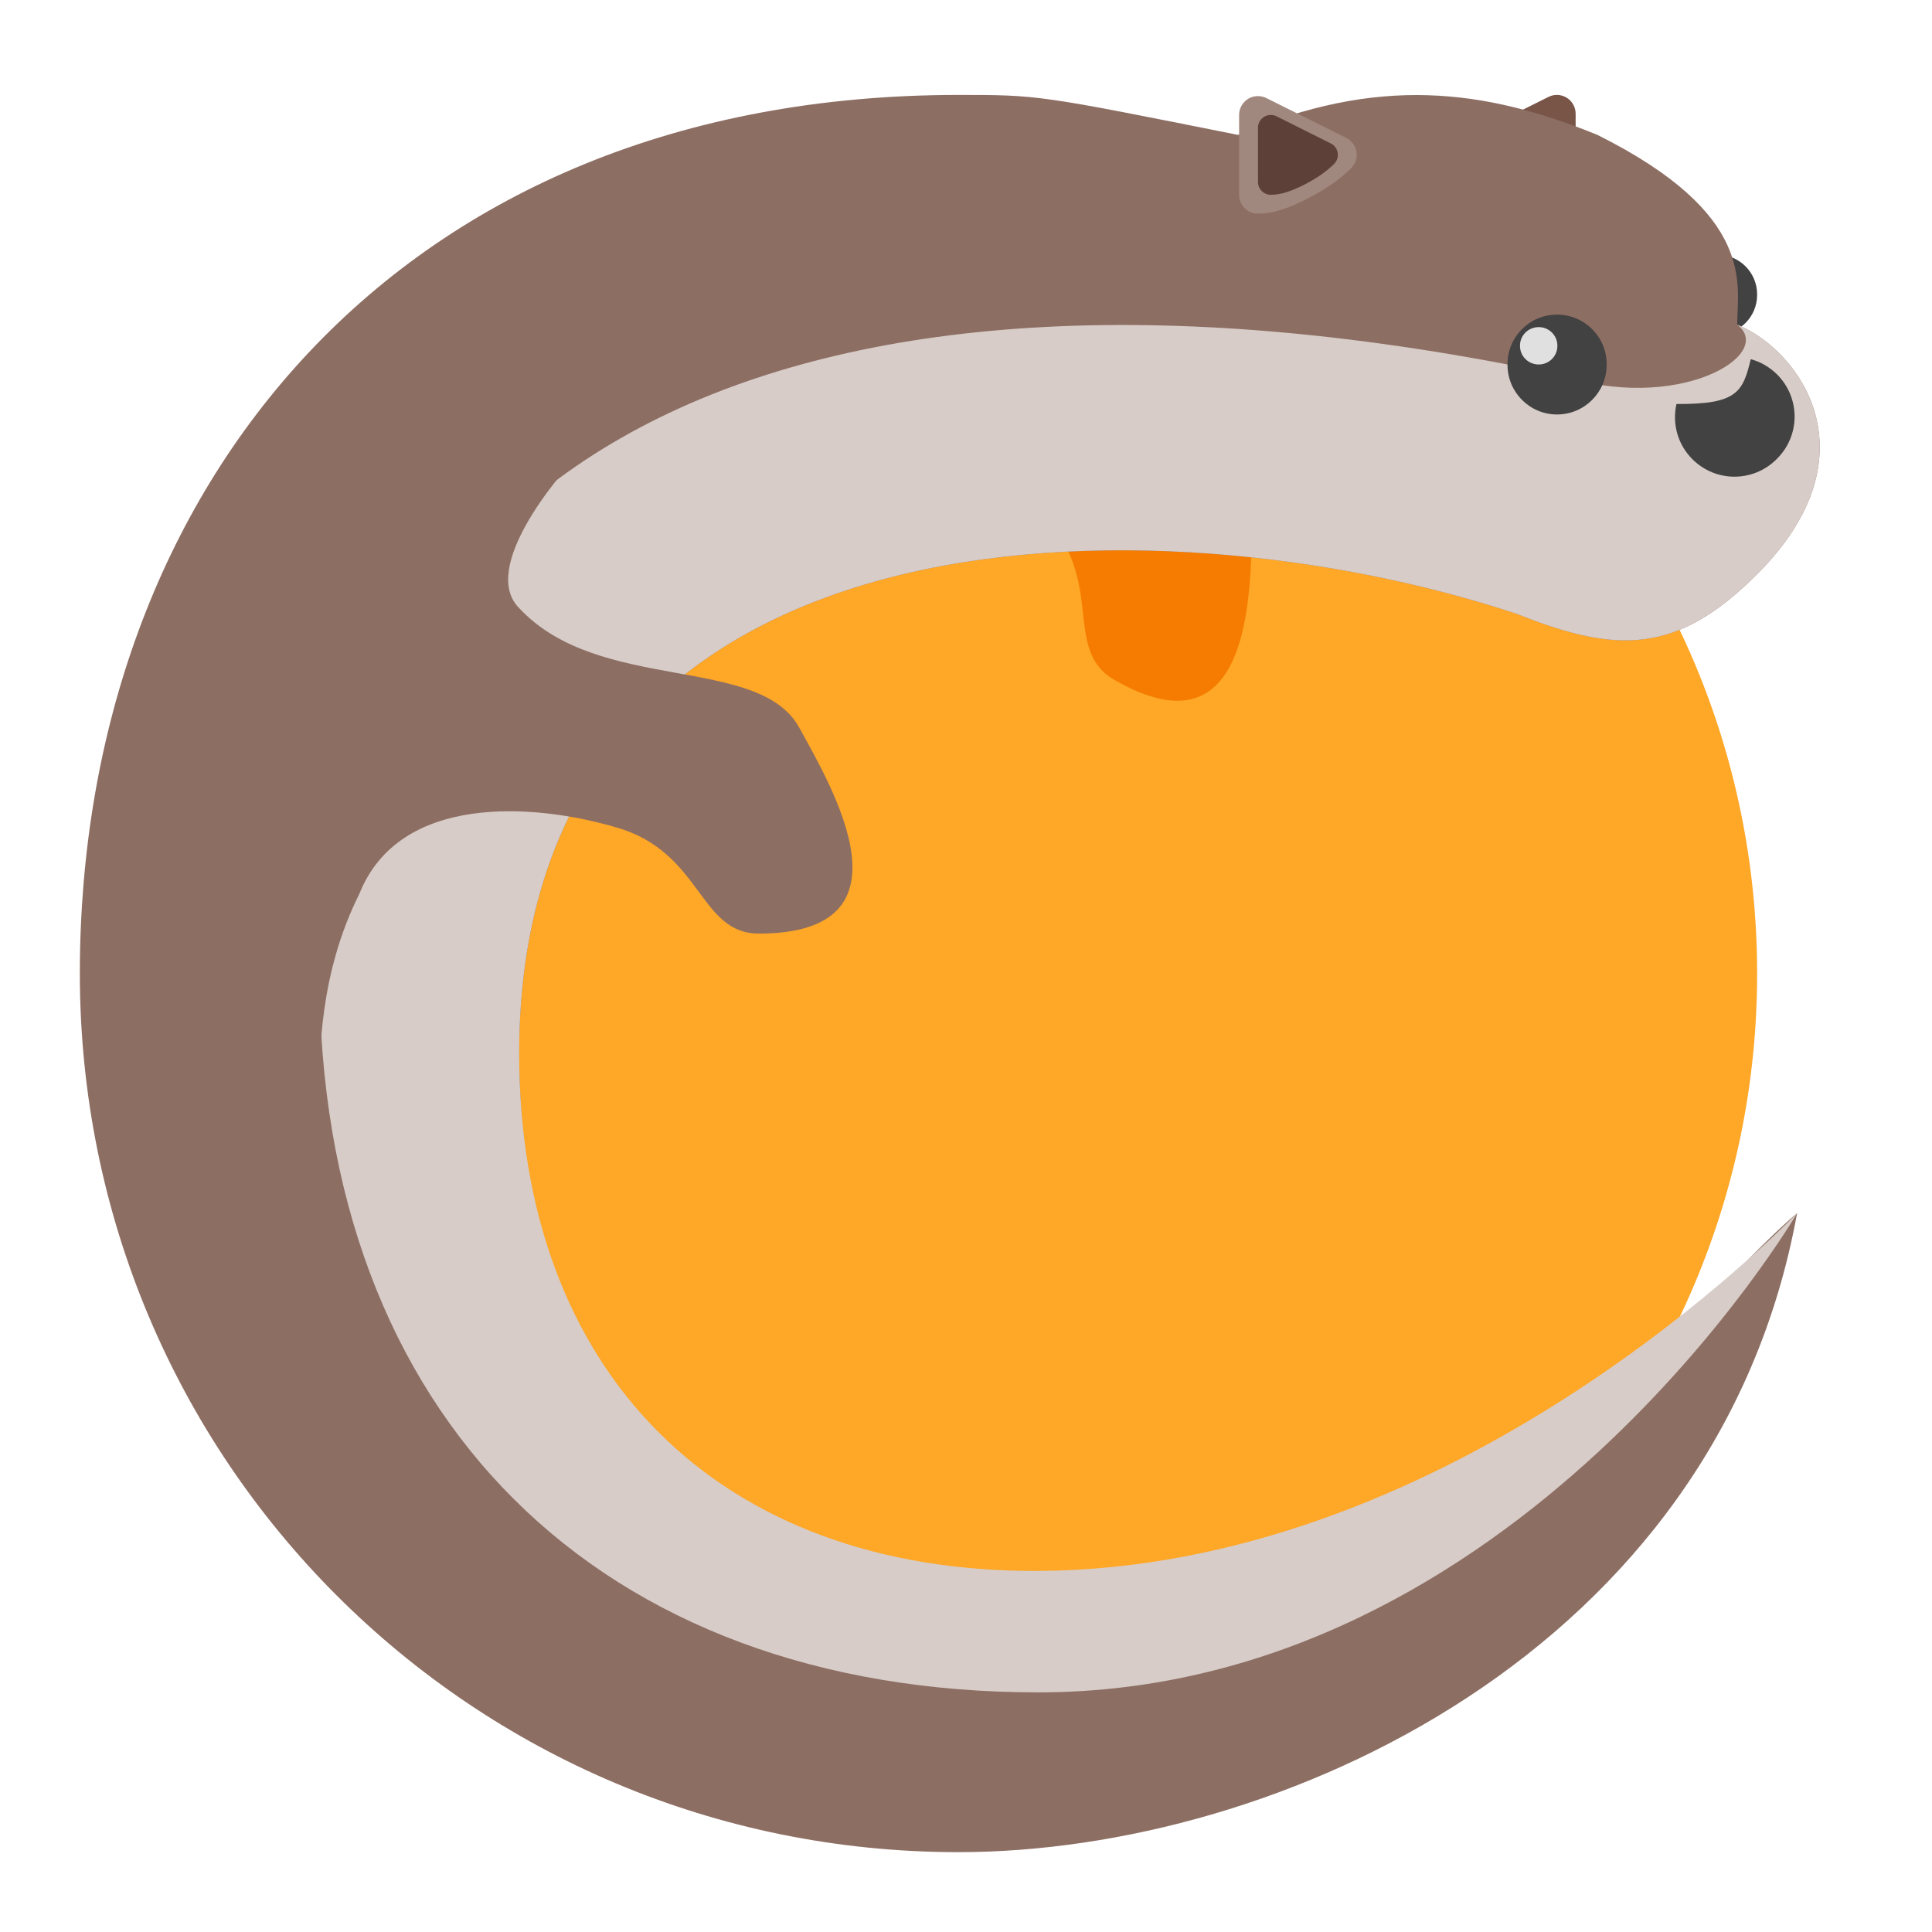
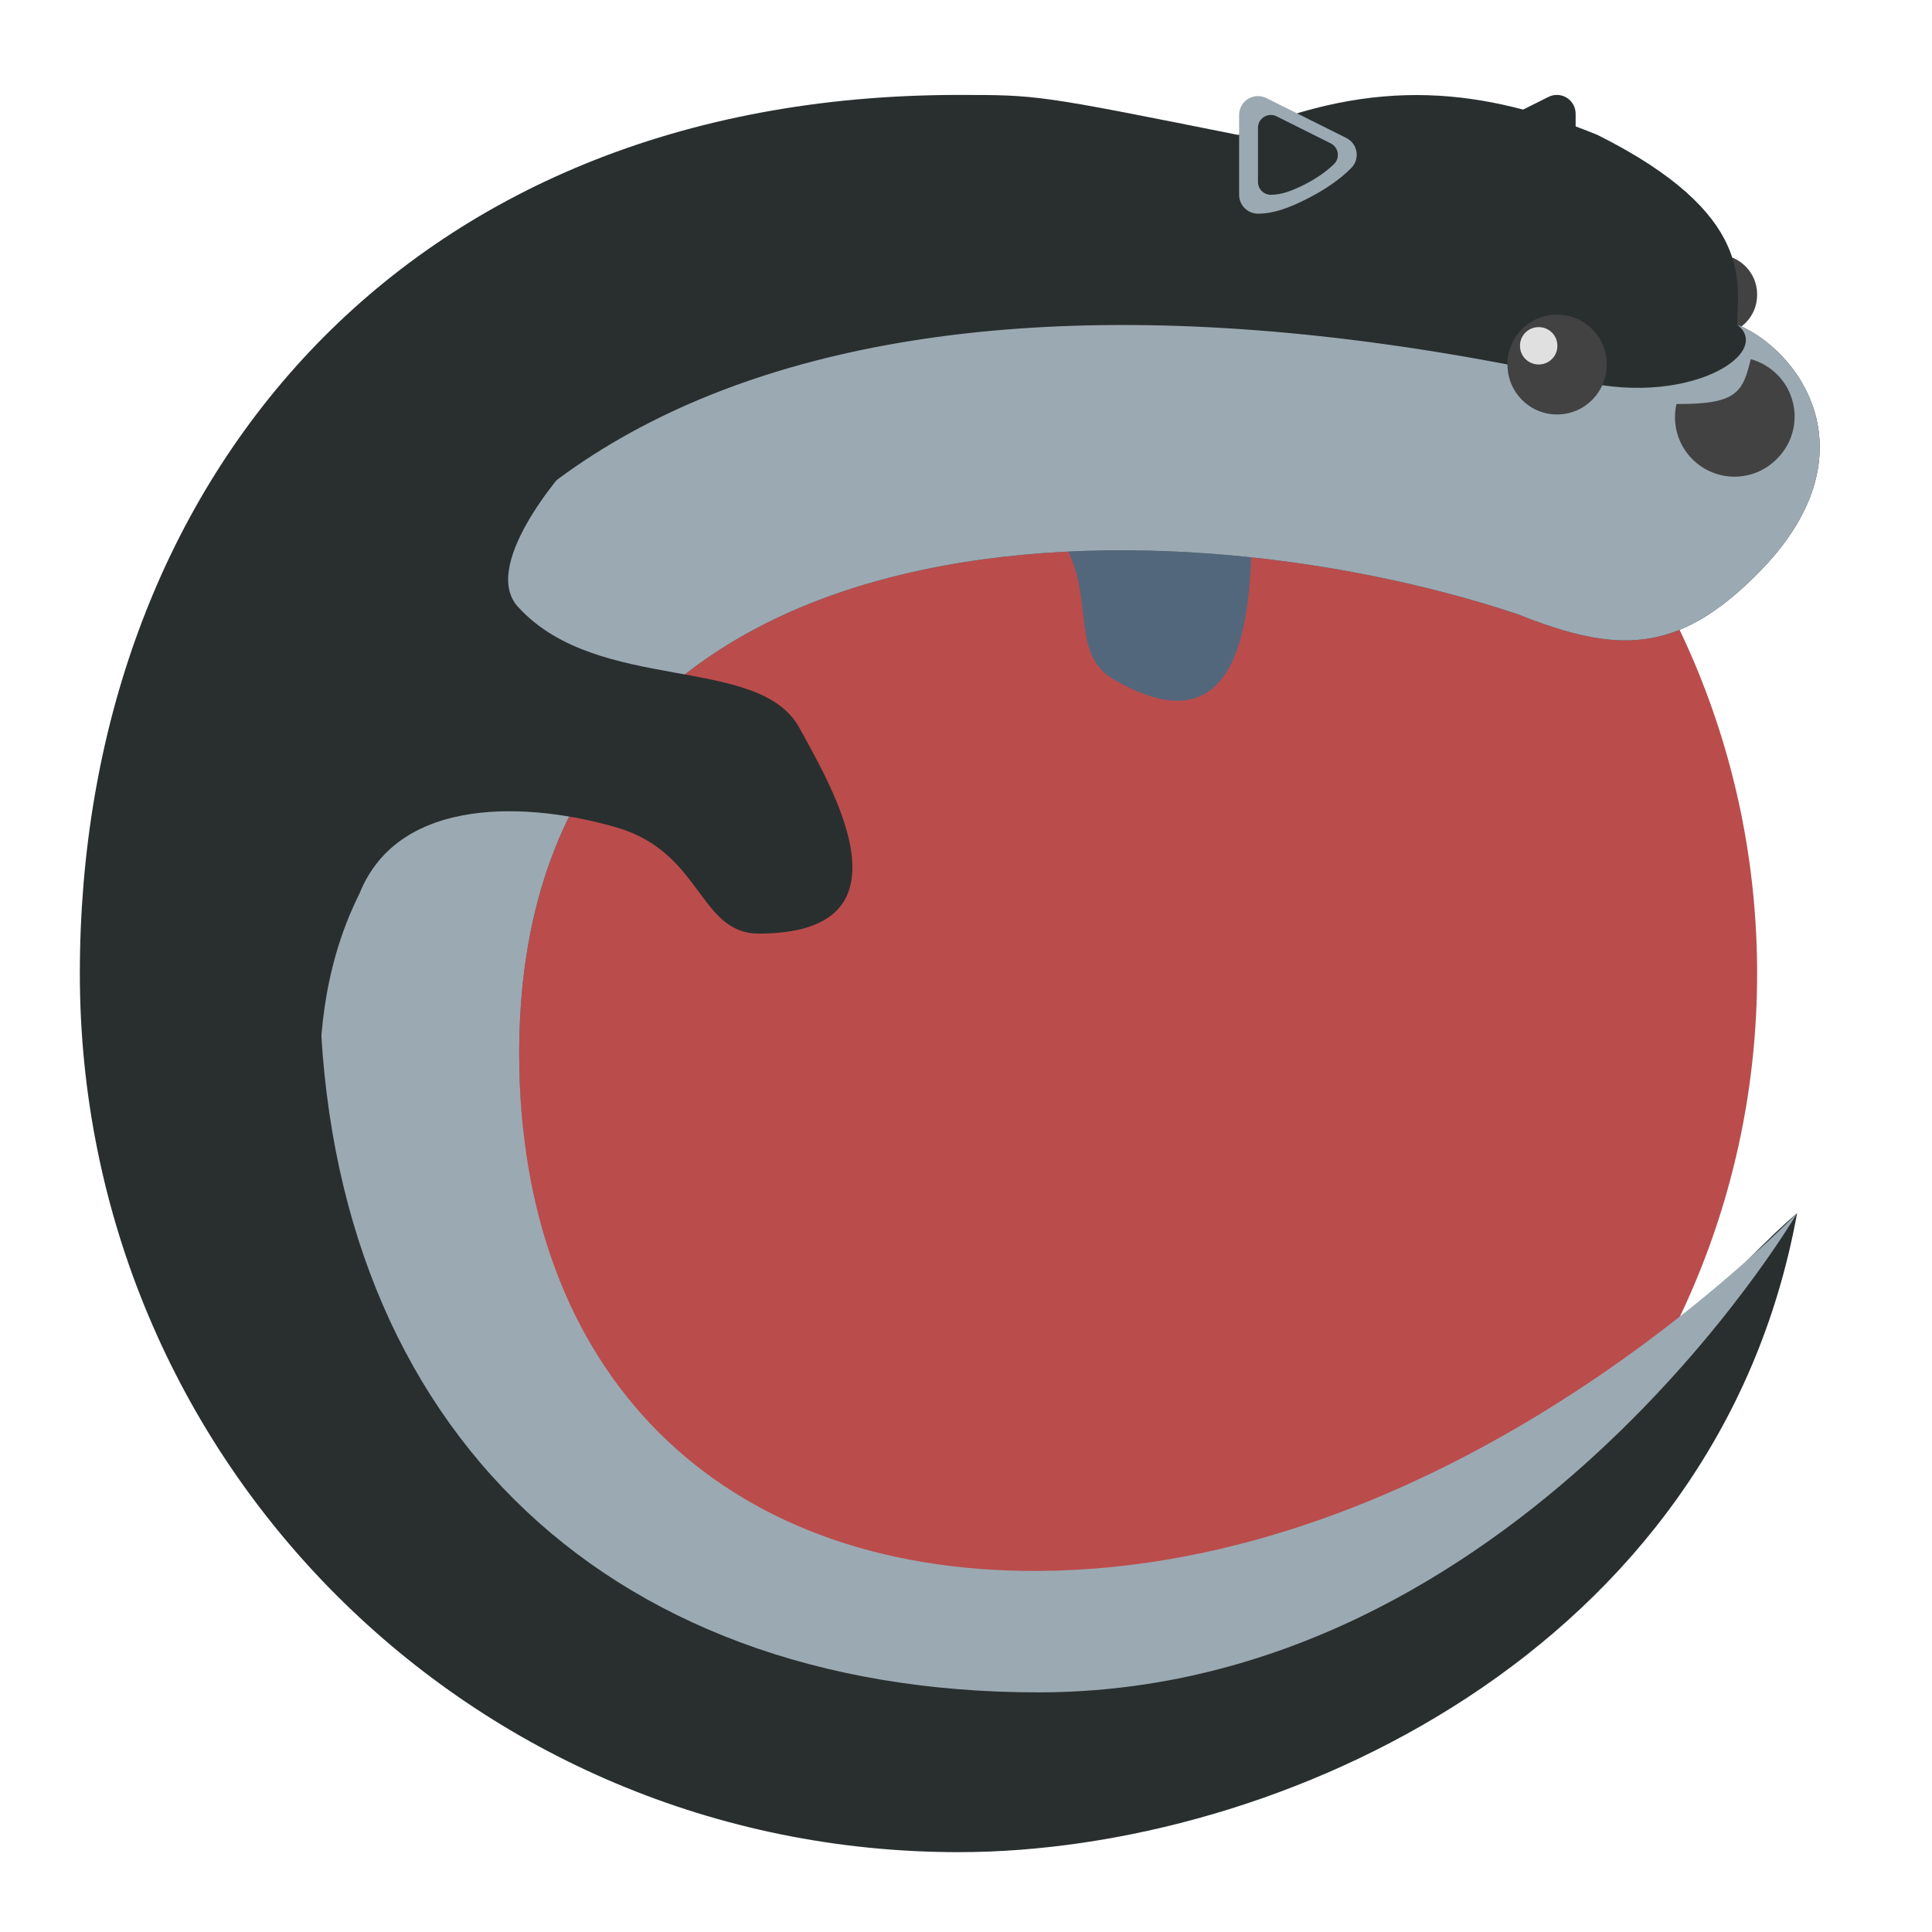
- <svg xmlns="http://www.w3.org/2000/svg" width="64px" height="64px" viewBox="0 0 64 64" version="1.1">
+ <svg xmlns="http://www.w3.org/2000/svg" width="64px" height="64px" viewBox="0 0 64 64" version="1.1" id="svg29">
+   <defs id="defs33" />
  <g id="surface1">
-     <path style=" stroke:none;fill-rule:nonzero;fill:rgb(47.451%,33.333%,28.235%);fill-opacity:1;" d="M 51.594 3.145 C 51.93 3.156 52.195 3.434 52.195 3.77 L 52.195 6.418 C 52.195 6.762 51.918 7.043 51.57 7.043 C 51.031 7.043 50.516 6.836 49.969 6.562 C 49.422 6.289 48.887 5.941 48.484 5.535 C 48.18 5.234 48.266 4.727 48.645 4.535 L 51.293 3.211 C 51.387 3.164 51.488 3.141 51.594 3.145 Z M 51.594 3.145 " />
-     <path style=" stroke:none;fill-rule:nonzero;fill:rgb(25.882%,25.882%,25.882%);fill-opacity:1;" d="M 56.895 8.438 C 57.621 8.438 58.207 9.027 58.207 9.75 L 58.207 9.77 C 58.207 10.496 57.621 11.082 56.895 11.082 C 56.168 11.082 55.582 10.496 55.582 9.77 L 55.582 9.75 C 55.582 9.027 56.168 8.438 56.895 8.438 Z M 56.895 8.438 " />
-     <path style=" stroke:none;fill-rule:nonzero;fill:rgb(61.961%,61.961%,61.961%);fill-opacity:1;" d="M 56.406 8.77 C 56.684 8.77 56.902 8.988 56.902 9.262 L 56.902 9.27 C 56.902 9.539 56.684 9.762 56.406 9.762 C 56.133 9.762 55.91 9.539 55.91 9.27 L 55.91 9.262 C 55.91 8.988 56.133 8.77 56.406 8.77 Z M 56.406 8.77 " />
-     <path style=" stroke:none;fill-rule:nonzero;fill:rgb(100%,65.49%,14.902%);fill-opacity:1;" d="M 31.75 5.793 C 46.363 5.793 58.207 17.637 58.207 32.25 C 58.207 46.863 46.363 58.707 31.75 58.707 C 17.137 58.707 5.293 46.863 5.293 32.25 C 5.293 17.637 17.137 5.793 31.75 5.793 Z M 31.75 5.793 " />
-     <path style=" stroke:none;fill-rule:nonzero;fill:rgb(96.078%,48.627%,0%);fill-opacity:1;" d="M 39.688 5.793 C 38.785 6.035 34.938 7.402 35.422 9.207 C 36.293 12.996 41.535 14.496 41.477 17.281 C 41.43 19.578 41.488 25.164 36.906 22.516 C 35.188 21.523 36.625 19.258 34.602 17.133 C 32.582 15.012 28.91 12.555 26.109 14.758 C 23.641 16.387 22.32 18.676 21.656 19.824 L 20.867 13.258 C 26.586 8.621 42.488 3.59 39.688 5.793 Z M 39.688 5.793 " />
-     <path style=" stroke:none;fill-rule:nonzero;fill:rgb(55.294%,43.137%,38.824%);fill-opacity:1;" d="M 31.75 3.145 C 13.23 3.145 2.645 16.125 2.645 32.25 C 2.645 48.375 15.625 61.355 31.75 61.355 C 42.332 61.355 56.887 54.738 59.531 40.188 C 55.676 43.438 48.816 53.656 34.266 53.625 C 21.988 53.598 17.199 44.156 17.199 34.895 C 17.199 16.375 38.363 16.375 50.27 20.344 C 53.578 21.668 55.562 21.668 58.207 19.02 C 62.176 15.051 59.586 11.582 57.547 10.754 C 57.547 9.43 58.207 7.113 52.918 4.469 C 49.184 2.949 45.641 2.484 41.012 4.469 C 34.395 3.145 34.395 3.145 31.75 3.145 Z M 31.75 3.145 " />
-     <path style=" stroke:none;fill-rule:nonzero;fill:rgb(84.314%,80%,78.431%);fill-opacity:1;" d="M 10.582 32.25 C 10.582 46.953 19.844 56.062 34.395 56.062 C 50.27 56.062 59.531 40.188 59.531 40.188 C 58.207 41.512 47.625 51.969 34.398 52.039 C 23.812 52.094 17.199 45.48 17.199 34.895 C 17.199 16.375 38.363 16.375 50.27 20.344 C 53.578 21.668 55.562 21.668 58.207 19.02 C 62.176 15.051 59.586 11.582 57.547 10.754 C 58.844 11.754 55.562 13.73 51.594 12.406 C 26.457 7.113 11.125 14.867 10.582 32.25 Z M 10.582 32.25 " />
-     <path style=" stroke:none;fill-rule:nonzero;fill:rgb(25.882%,25.882%,25.882%);fill-opacity:1;" d="M 51.578 10.422 C 52.488 10.422 53.223 11.156 53.223 12.062 L 53.223 12.086 C 53.223 12.992 52.488 13.73 51.578 13.73 C 50.672 13.73 49.938 12.992 49.938 12.086 L 49.938 12.062 C 49.938 11.156 50.672 10.422 51.578 10.422 Z M 51.578 10.422 " />
-     <path style=" stroke:none;fill-rule:nonzero;fill:rgb(87.843%,87.843%,87.843%);fill-opacity:1;" d="M 50.973 10.836 C 51.312 10.836 51.59 11.109 51.59 11.449 L 51.59 11.461 C 51.59 11.801 51.312 12.074 50.973 12.074 C 50.629 12.074 50.352 11.801 50.352 11.461 L 50.352 11.449 C 50.352 11.109 50.629 10.836 50.973 10.836 Z M 50.973 10.836 " />
-     <path style=" stroke:none;fill-rule:nonzero;fill:rgb(63.137%,53.333%,49.804%);fill-opacity:1;" d="M 41.648 3.184 C 41.312 3.195 41.047 3.473 41.047 3.809 L 41.047 6.453 C 41.047 6.797 41.328 7.078 41.672 7.078 C 42.211 7.078 42.73 6.871 43.273 6.598 C 43.82 6.324 44.355 5.977 44.758 5.57 C 45.062 5.27 44.98 4.762 44.598 4.57 L 41.953 3.25 C 41.859 3.203 41.754 3.18 41.648 3.184 Z M 41.648 3.184 " />
-     <path style=" stroke:none;fill-rule:nonzero;fill:rgb(25.882%,25.882%,25.882%);fill-opacity:1;" d="M 58.871 12.406 C 58.617 12.156 58.316 11.984 57.996 11.898 C 57.734 12.984 57.547 13.398 55.535 13.383 C 55.391 14.02 55.566 14.715 56.062 15.211 C 56.836 15.984 58.078 15.984 58.852 15.211 L 58.871 15.191 C 59.641 14.422 59.641 13.18 58.871 12.406 Z M 58.871 12.406 " />
-     <path style=" stroke:none;fill-rule:nonzero;fill:rgb(36.471%,25.098%,21.569%);fill-opacity:1;" d="M 42.082 3.809 C 41.852 3.816 41.672 4.004 41.672 4.23 L 41.672 6.027 C 41.672 6.262 41.863 6.453 42.098 6.453 C 42.461 6.453 42.812 6.312 43.184 6.129 C 43.555 5.941 43.918 5.707 44.195 5.43 C 44.398 5.227 44.344 4.879 44.082 4.75 L 42.285 3.852 C 42.223 3.82 42.152 3.805 42.082 3.809 Z M 42.082 3.809 " />
-     <path style=" stroke:none;fill-rule:nonzero;fill:rgb(55.294%,43.137%,38.824%);fill-opacity:1;" d="M 19.184 15.051 C 18.52 15.715 15.875 18.82 17.199 20.145 C 19.844 22.988 25.137 21.668 26.477 24.105 C 27.586 26.121 30.426 30.926 25.137 30.926 C 23.152 30.926 23.262 28.246 20.449 27.418 C 17.641 26.59 13.23 26.297 11.906 29.605 C 10.582 32.25 10.582 34.895 10.582 36.219 L 6.613 30.926 C 9.25 24.051 20.504 11.746 19.184 15.051 Z M 19.184 15.051 " />
+     <path style="stroke:none;fill-rule:nonzero;fill:#292f2f;fill-opacity:1" d="M 51.594 3.145 C 51.93 3.156 52.195 3.434 52.195 3.77 L 52.195 6.418 C 52.195 6.762 51.918 7.043 51.57 7.043 C 51.031 7.043 50.516 6.836 49.969 6.562 C 49.422 6.289 48.887 5.941 48.484 5.535 C 48.18 5.234 48.266 4.727 48.645 4.535 L 51.293 3.211 C 51.387 3.164 51.488 3.141 51.594 3.145 Z M 51.594 3.145 " id="path2" />
+     <path style=" stroke:none;fill-rule:nonzero;fill:rgb(25.882%,25.882%,25.882%);fill-opacity:1;" d="M 56.895 8.438 C 57.621 8.438 58.207 9.027 58.207 9.75 L 58.207 9.77 C 58.207 10.496 57.621 11.082 56.895 11.082 C 56.168 11.082 55.582 10.496 55.582 9.77 L 55.582 9.75 C 55.582 9.027 56.168 8.438 56.895 8.438 Z M 56.895 8.438 " id="path4" />
+     <path style=" stroke:none;fill-rule:nonzero;fill:rgb(61.961%,61.961%,61.961%);fill-opacity:1;" d="M 56.406 8.77 C 56.684 8.77 56.902 8.988 56.902 9.262 L 56.902 9.27 C 56.902 9.539 56.684 9.762 56.406 9.762 C 56.133 9.762 55.91 9.539 55.91 9.27 L 55.91 9.262 C 55.91 8.988 56.133 8.77 56.406 8.77 Z M 56.406 8.77 " id="path6" />
+     <path style="stroke:none;fill-rule:nonzero;fill:#bb4c4c;fill-opacity:1" d="M 31.75 5.793 C 46.363 5.793 58.207 17.637 58.207 32.25 C 58.207 46.863 46.363 58.707 31.75 58.707 C 17.137 58.707 5.293 46.863 5.293 32.25 C 5.293 17.637 17.137 5.793 31.75 5.793 Z M 31.75 5.793 " id="path8" />
+     <path style="stroke:none;fill-rule:nonzero;fill:#52677c;fill-opacity:1" d="M 39.688 5.793 C 38.785 6.035 34.938 7.402 35.422 9.207 C 36.293 12.996 41.535 14.496 41.477 17.281 C 41.43 19.578 41.488 25.164 36.906 22.516 C 35.188 21.523 36.625 19.258 34.602 17.133 C 32.582 15.012 28.91 12.555 26.109 14.758 C 23.641 16.387 22.32 18.676 21.656 19.824 L 20.867 13.258 C 26.586 8.621 42.488 3.59 39.688 5.793 Z M 39.688 5.793 " id="path10" />
+     <path style="stroke:none;fill-rule:nonzero;fill:#292f2f;fill-opacity:1" d="M 31.75 3.145 C 13.23 3.145 2.645 16.125 2.645 32.25 C 2.645 48.375 15.625 61.355 31.75 61.355 C 42.332 61.355 56.887 54.738 59.531 40.188 C 55.676 43.438 48.816 53.656 34.266 53.625 C 21.988 53.598 17.199 44.156 17.199 34.895 C 17.199 16.375 38.363 16.375 50.27 20.344 C 53.578 21.668 55.562 21.668 58.207 19.02 C 62.176 15.051 59.586 11.582 57.547 10.754 C 57.547 9.43 58.207 7.113 52.918 4.469 C 49.184 2.949 45.641 2.484 41.012 4.469 C 34.395 3.145 34.395 3.145 31.75 3.145 Z M 31.75 3.145 " id="path12" />
+     <path style="stroke:none;fill-rule:nonzero;fill:#9ba9b2;fill-opacity:1" d="M 10.582 32.25 C 10.582 46.953 19.844 56.062 34.395 56.062 C 50.27 56.062 59.531 40.188 59.531 40.188 C 58.207 41.512 47.625 51.969 34.398 52.039 C 23.812 52.094 17.199 45.48 17.199 34.895 C 17.199 16.375 38.363 16.375 50.27 20.344 C 53.578 21.668 55.562 21.668 58.207 19.02 C 62.176 15.051 59.586 11.582 57.547 10.754 C 58.844 11.754 55.562 13.73 51.594 12.406 C 26.457 7.113 11.125 14.867 10.582 32.25 Z M 10.582 32.25 " id="path14" />
+     <path style=" stroke:none;fill-rule:nonzero;fill:rgb(25.882%,25.882%,25.882%);fill-opacity:1;" d="M 51.578 10.422 C 52.488 10.422 53.223 11.156 53.223 12.062 L 53.223 12.086 C 53.223 12.992 52.488 13.73 51.578 13.73 C 50.672 13.73 49.938 12.992 49.938 12.086 L 49.938 12.062 C 49.938 11.156 50.672 10.422 51.578 10.422 Z M 51.578 10.422 " id="path16" />
+     <path style=" stroke:none;fill-rule:nonzero;fill:rgb(87.843%,87.843%,87.843%);fill-opacity:1;" d="M 50.973 10.836 C 51.312 10.836 51.59 11.109 51.59 11.449 L 51.59 11.461 C 51.59 11.801 51.312 12.074 50.973 12.074 C 50.629 12.074 50.352 11.801 50.352 11.461 L 50.352 11.449 C 50.352 11.109 50.629 10.836 50.973 10.836 Z M 50.973 10.836 " id="path18" />
+     <path style="stroke:none;fill-rule:nonzero;fill:#9ba9b2;fill-opacity:1" d="M 41.648 3.184 C 41.312 3.195 41.047 3.473 41.047 3.809 L 41.047 6.453 C 41.047 6.797 41.328 7.078 41.672 7.078 C 42.211 7.078 42.73 6.871 43.273 6.598 C 43.82 6.324 44.355 5.977 44.758 5.57 C 45.062 5.27 44.98 4.762 44.598 4.57 L 41.953 3.25 C 41.859 3.203 41.754 3.18 41.648 3.184 Z M 41.648 3.184 " id="path20" />
+     <path style=" stroke:none;fill-rule:nonzero;fill:rgb(25.882%,25.882%,25.882%);fill-opacity:1;" d="M 58.871 12.406 C 58.617 12.156 58.316 11.984 57.996 11.898 C 57.734 12.984 57.547 13.398 55.535 13.383 C 55.391 14.02 55.566 14.715 56.062 15.211 C 56.836 15.984 58.078 15.984 58.852 15.211 L 58.871 15.191 C 59.641 14.422 59.641 13.18 58.871 12.406 Z M 58.871 12.406 " id="path22" />
+     <path style="stroke:none;fill-rule:nonzero;fill:#292f2f;fill-opacity:1" d="M 42.082 3.809 C 41.852 3.816 41.672 4.004 41.672 4.23 L 41.672 6.027 C 41.672 6.262 41.863 6.453 42.098 6.453 C 42.461 6.453 42.812 6.312 43.184 6.129 C 43.555 5.941 43.918 5.707 44.195 5.43 C 44.398 5.227 44.344 4.879 44.082 4.75 L 42.285 3.852 C 42.223 3.82 42.152 3.805 42.082 3.809 Z M 42.082 3.809 " id="path24" />
+     <path style="stroke:none;fill-rule:nonzero;fill:#292f2f;fill-opacity:1" d="M 19.184 15.051 C 18.52 15.715 15.875 18.82 17.199 20.145 C 19.844 22.988 25.137 21.668 26.477 24.105 C 27.586 26.121 30.426 30.926 25.137 30.926 C 23.152 30.926 23.262 28.246 20.449 27.418 C 17.641 26.59 13.23 26.297 11.906 29.605 C 10.582 32.25 10.582 34.895 10.582 36.219 L 6.613 30.926 C 9.25 24.051 20.504 11.746 19.184 15.051 Z M 19.184 15.051 " id="path26" />
  </g>
</svg>
